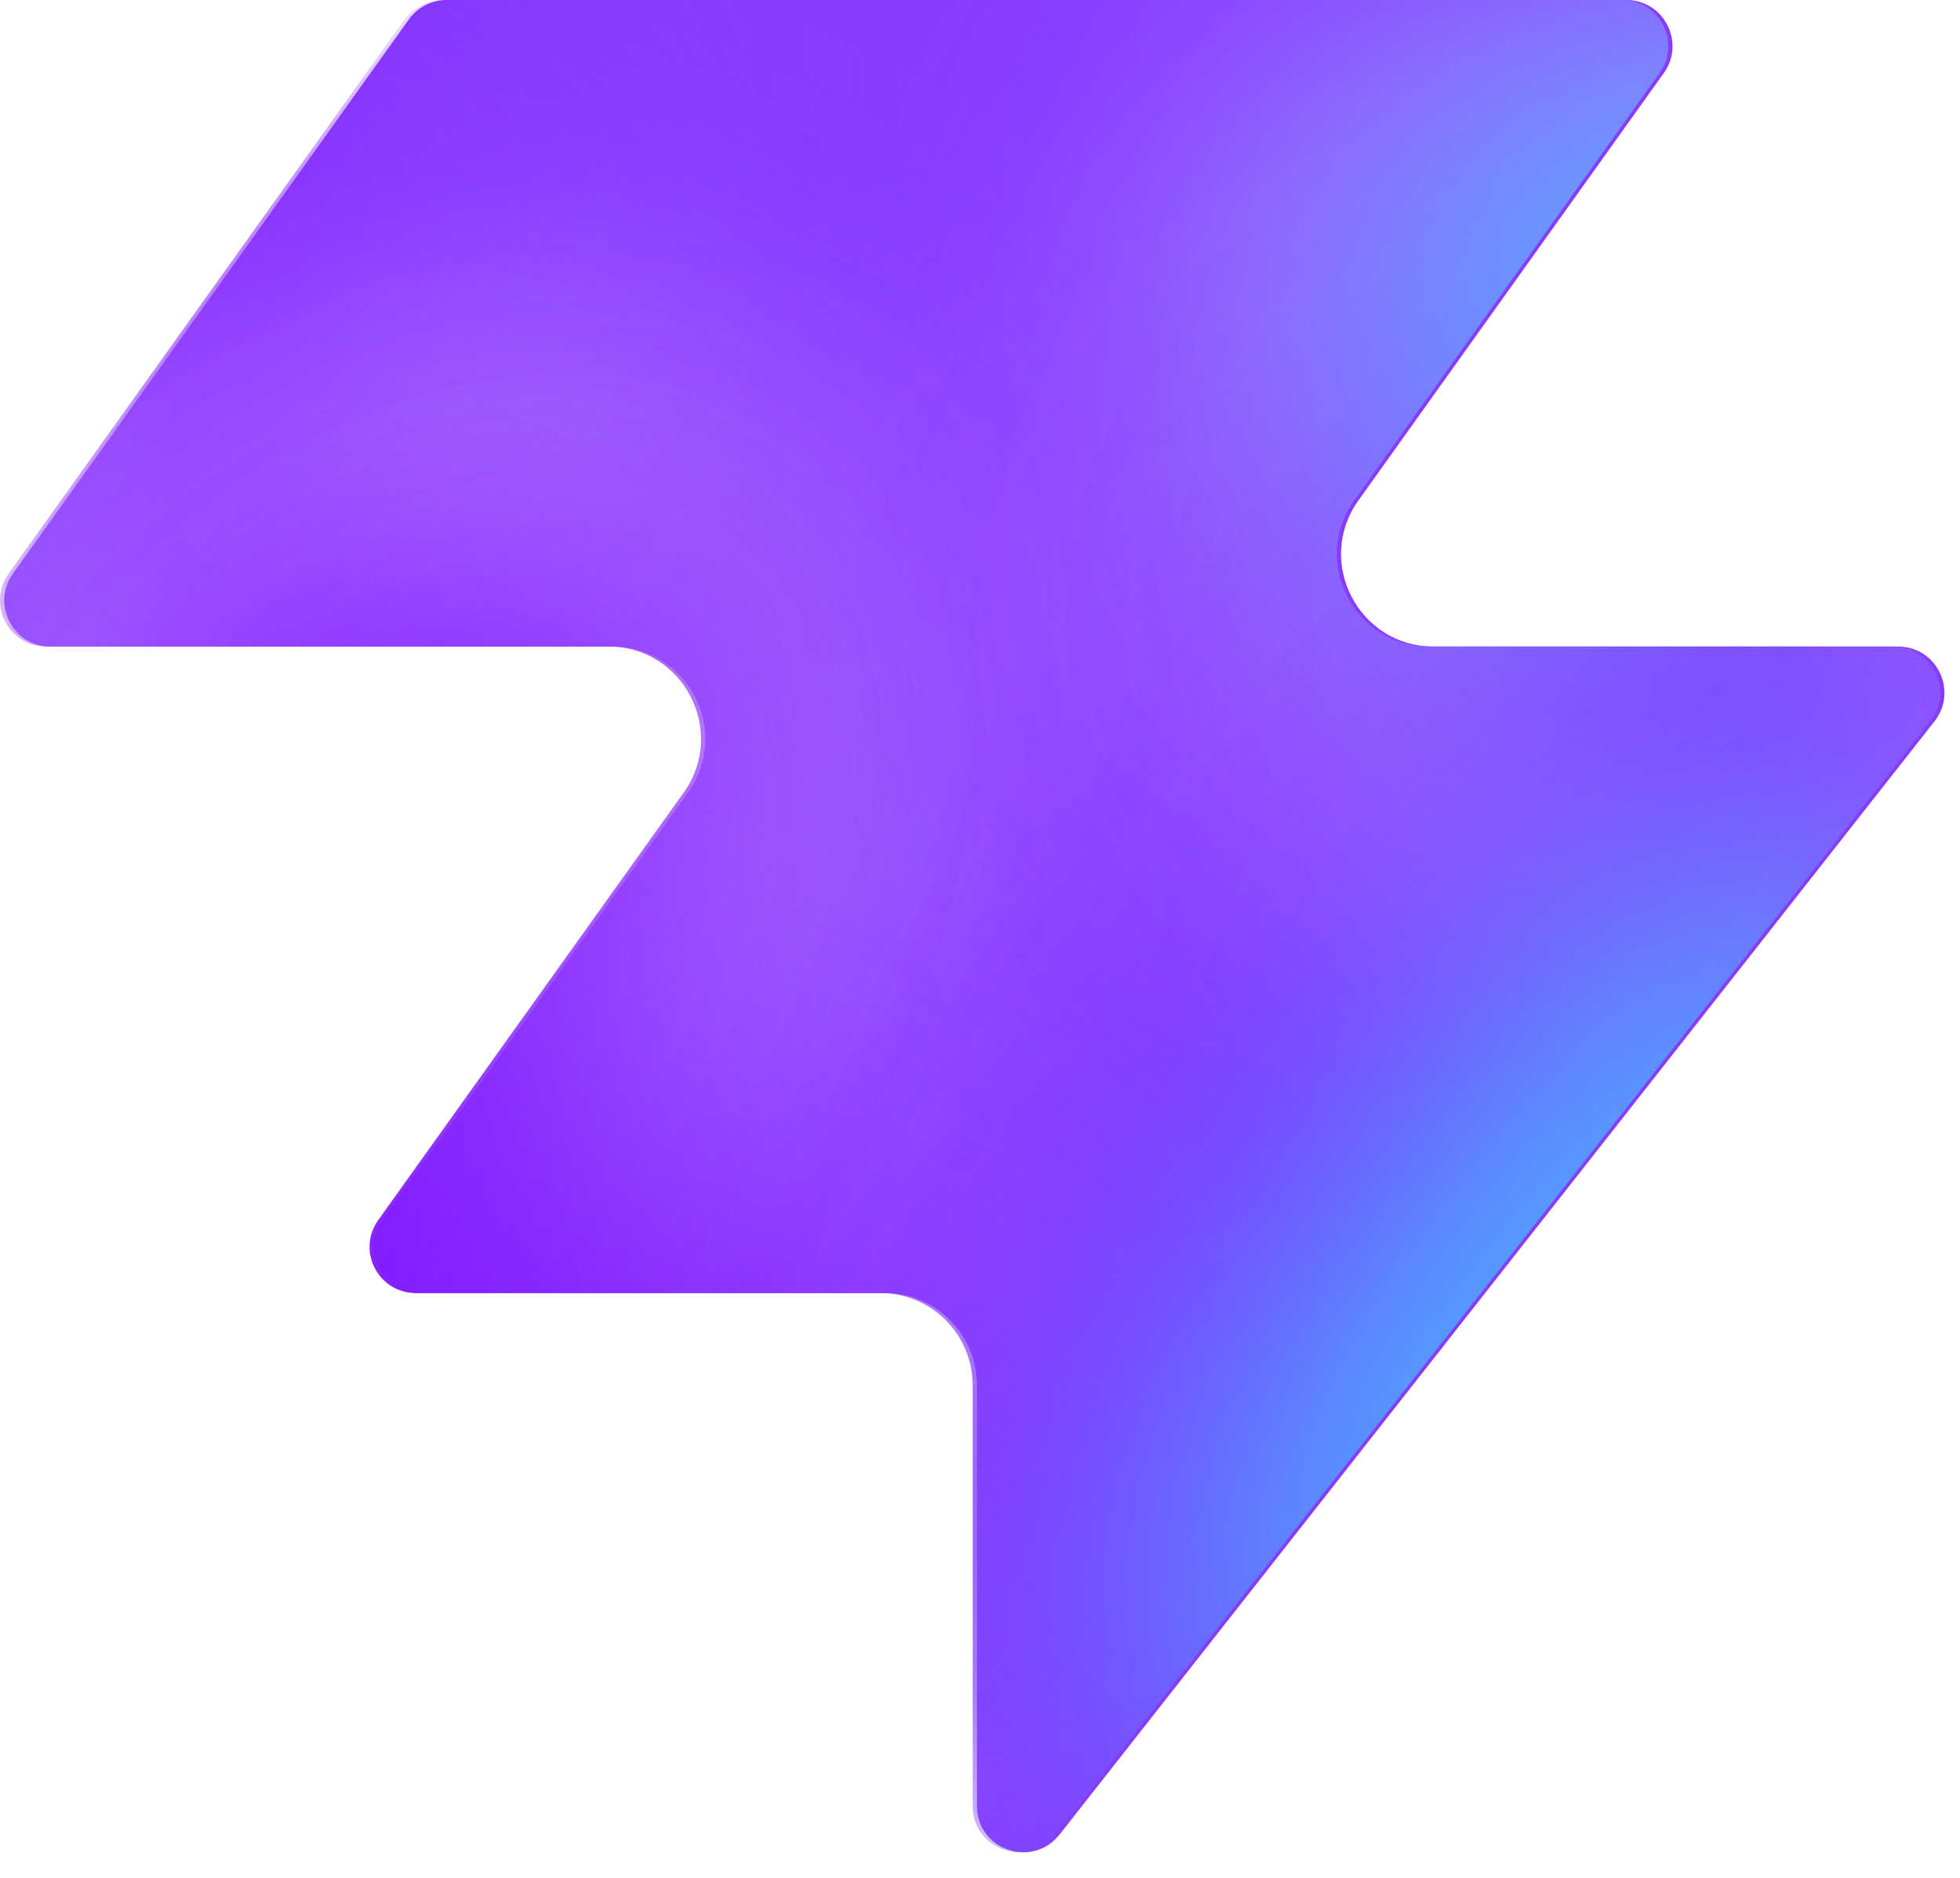
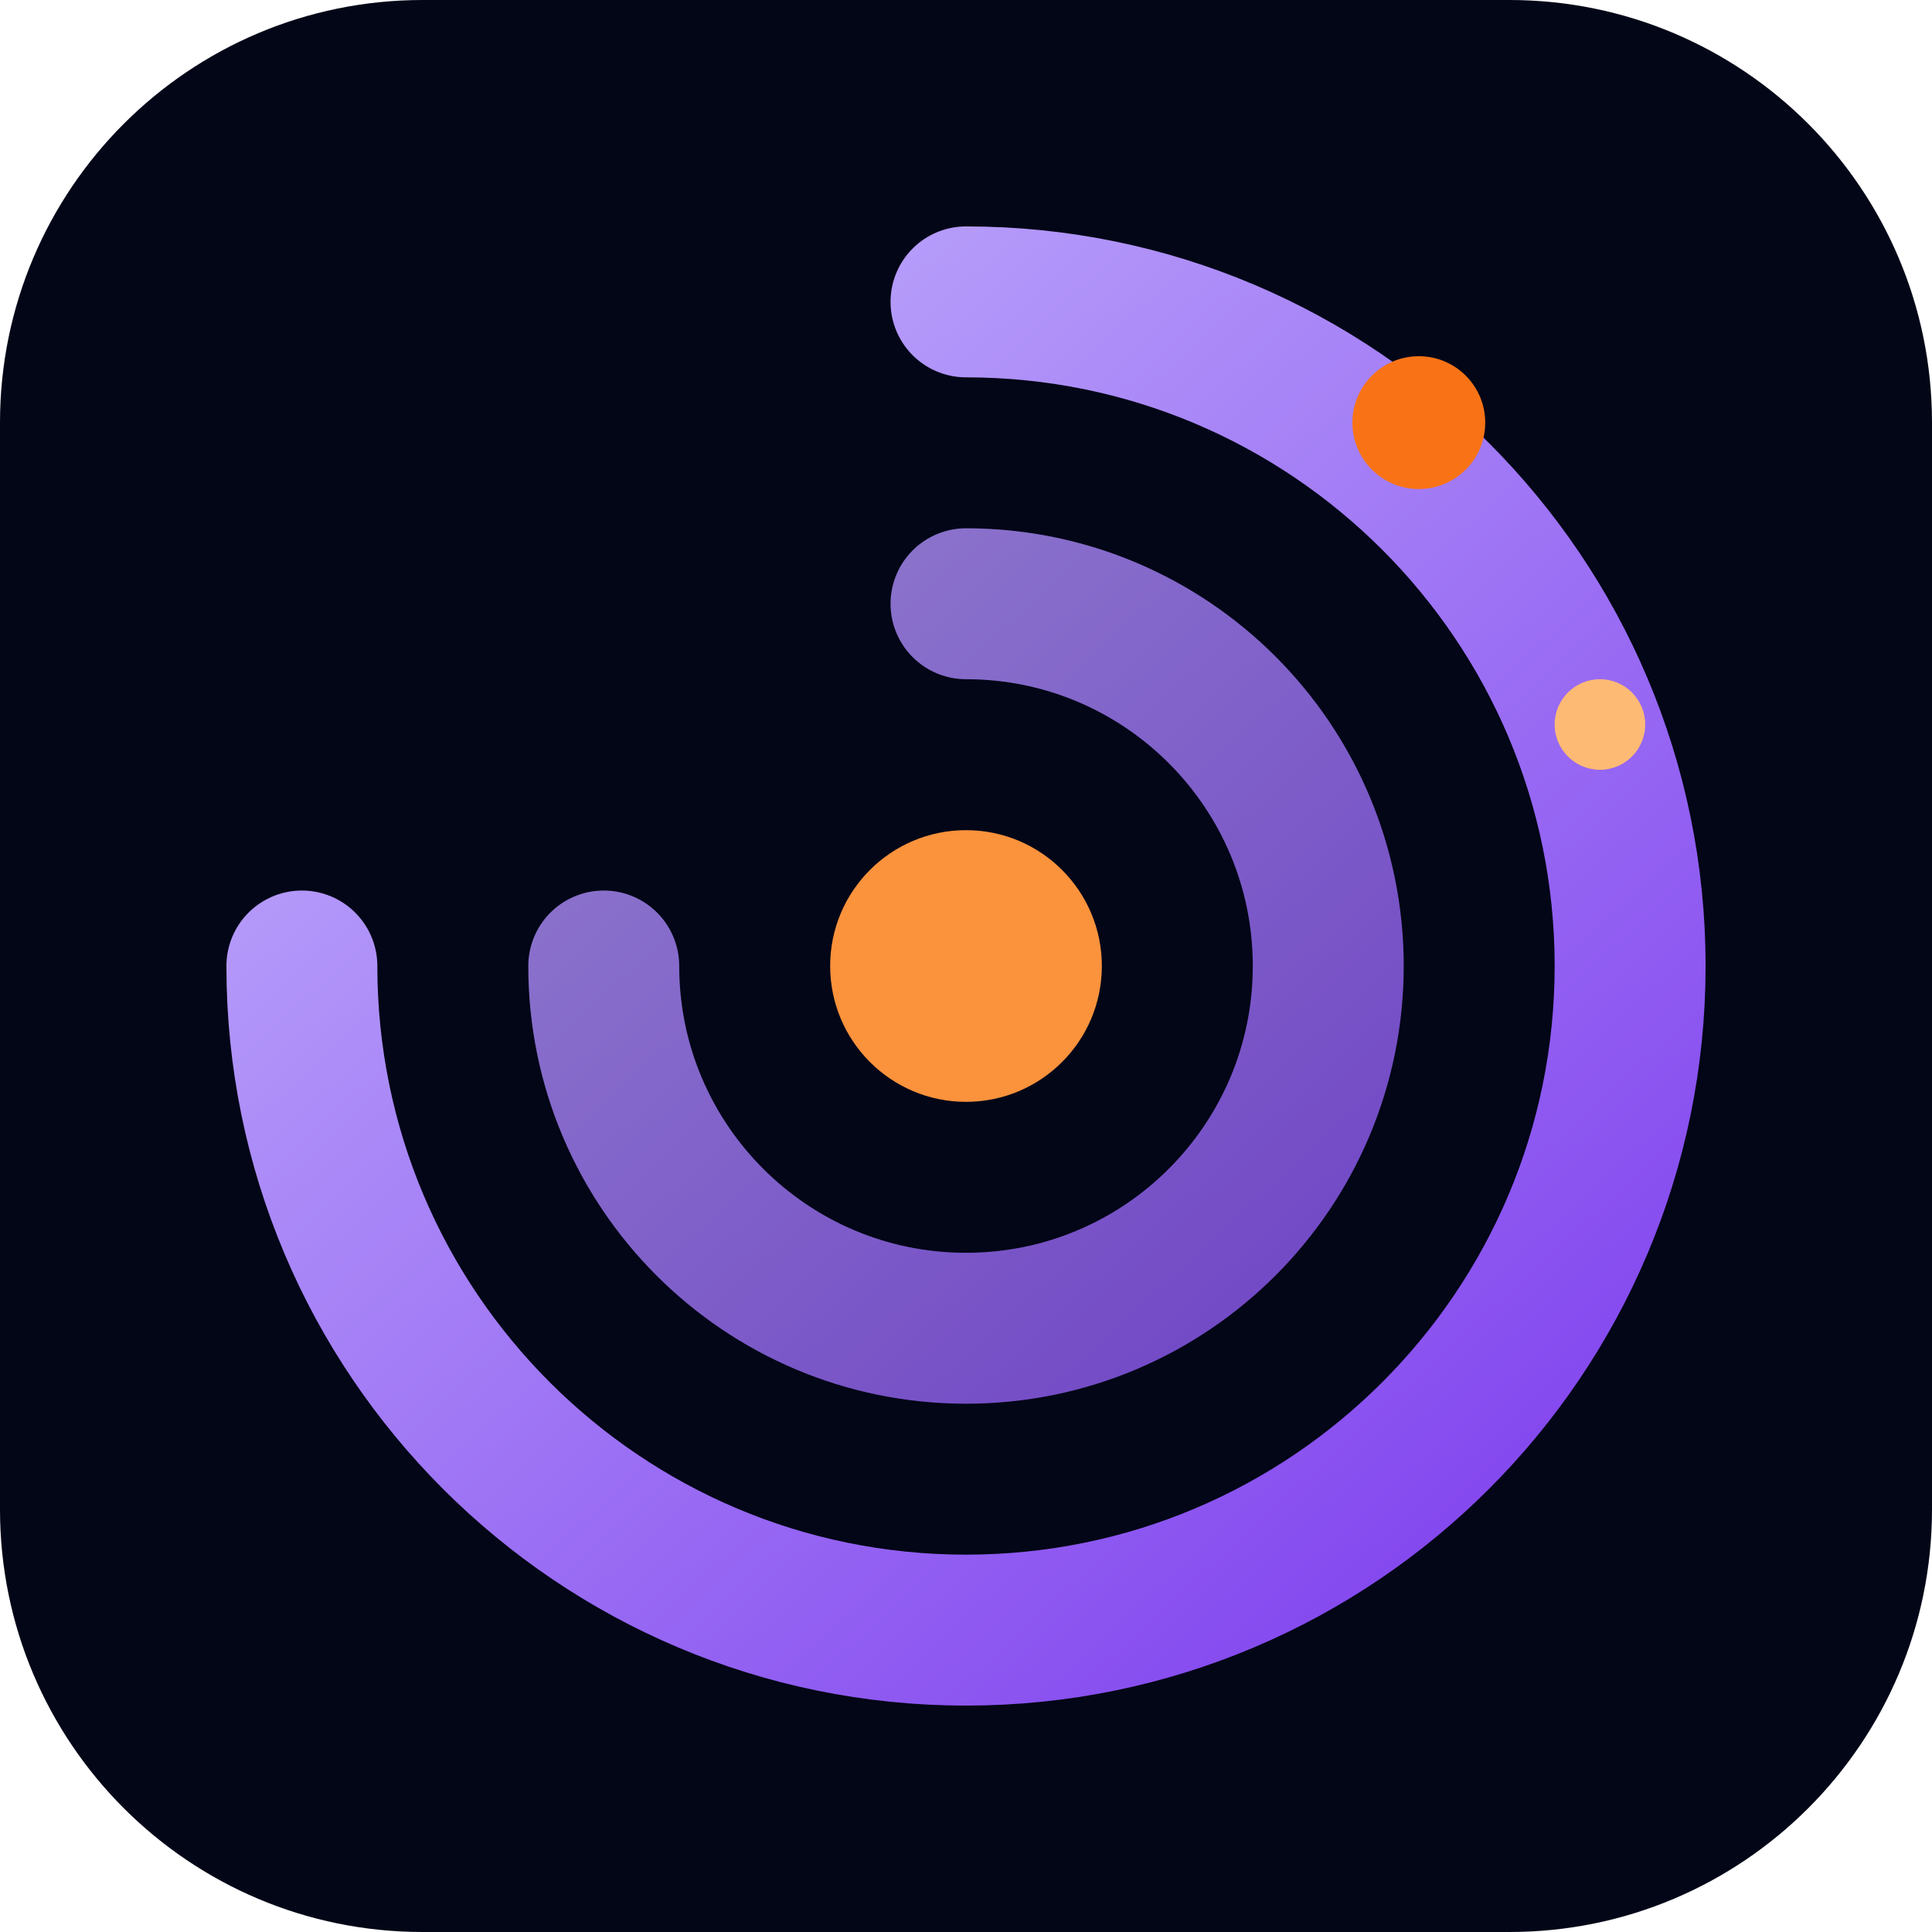
- <svg xmlns="http://www.w3.org/2000/svg" width="48" height="46" fill="none" viewBox="0 0 48 46">
-   <path fill="#863bff" d="M25.946 44.938c-.664.845-2.021.375-2.021-.698V33.937a2.26 2.26 0 0 0-2.262-2.262H10.287c-.92 0-1.456-1.04-.92-1.788l7.48-10.471c1.07-1.497 0-3.578-1.842-3.578H1.237c-.92 0-1.456-1.04-.92-1.788L10.013.474c.214-.297.556-.474.92-.474h28.894c.92 0 1.456 1.04.92 1.788l-7.48 10.471c-1.07 1.498 0 3.579 1.842 3.579h11.377c.943 0 1.473 1.088.89 1.83L25.947 44.94z" style="fill:#863bff;fill:color(display-p3 .525 .23 1);fill-opacity:1" />
-   <mask id="a" width="48" height="46" x="0" y="0" maskUnits="userSpaceOnUse" style="mask-type:alpha">
-     <path fill="#000" d="M25.842 44.938c-.664.844-2.021.375-2.021-.698V33.937a2.26 2.26 0 0 0-2.262-2.262H10.183c-.92 0-1.456-1.04-.92-1.788l7.48-10.471c1.07-1.498 0-3.579-1.842-3.579H1.133c-.92 0-1.456-1.04-.92-1.787L9.91.473c.214-.297.556-.474.92-.474h28.894c.92 0 1.456 1.04.92 1.788l-7.48 10.471c-1.07 1.498 0 3.578 1.842 3.578h11.377c.943 0 1.473 1.088.89 1.832L25.843 44.94z" style="fill:#000;fill-opacity:1" />
-   </mask>
-   <g mask="url(#a)">
-     <g filter="url(#b)">
-       <ellipse cx="5.508" cy="14.704" fill="#ede6ff" rx="5.508" ry="14.704" style="fill:#ede6ff;fill:color(display-p3 .927 .903 1);fill-opacity:1" transform="matrix(.00324 1 1 -.00324 -4.47 31.516)" />
-     </g>
-     <g filter="url(#c)">
-       <ellipse cx="10.399" cy="29.851" fill="#ede6ff" rx="10.399" ry="29.851" style="fill:#ede6ff;fill:color(display-p3 .927 .903 1);fill-opacity:1" transform="matrix(.00324 1 1 -.00324 -39.328 7.883)" />
-     </g>
-     <g filter="url(#d)">
-       <ellipse cx="5.508" cy="30.487" fill="#7e14ff" rx="5.508" ry="30.487" style="fill:#7e14ff;fill:color(display-p3 .492 .077 1);fill-opacity:1" transform="rotate(89.814 -25.913 -14.639)scale(1 -1)" />
-     </g>
-     <g filter="url(#e)">
-       <ellipse cx="5.508" cy="30.599" fill="#7e14ff" rx="5.508" ry="30.599" style="fill:#7e14ff;fill:color(display-p3 .492 .077 1);fill-opacity:1" transform="rotate(89.814 -32.644 -3.334)scale(1 -1)" />
-     </g>
-     <g filter="url(#f)">
-       <ellipse cx="5.508" cy="30.599" fill="#7e14ff" rx="5.508" ry="30.599" style="fill:#7e14ff;fill:color(display-p3 .492 .077 1);fill-opacity:1" transform="matrix(.00324 1 1 -.00324 -34.34 30.47)" />
-     </g>
-     <g filter="url(#g)">
-       <ellipse cx="14.072" cy="22.078" fill="#ede6ff" rx="14.072" ry="22.078" style="fill:#ede6ff;fill:color(display-p3 .927 .903 1);fill-opacity:1" transform="rotate(93.35 24.506 48.493)scale(-1 1)" />
-     </g>
-     <g filter="url(#h)">
-       <ellipse cx="3.47" cy="21.501" fill="#7e14ff" rx="3.47" ry="21.501" style="fill:#7e14ff;fill:color(display-p3 .492 .077 1);fill-opacity:1" transform="rotate(89.009 28.708 47.59)scale(-1 1)" />
-     </g>
-     <g filter="url(#i)">
-       <ellipse cx="3.47" cy="21.501" fill="#7e14ff" rx="3.47" ry="21.501" style="fill:#7e14ff;fill:color(display-p3 .492 .077 1);fill-opacity:1" transform="rotate(89.009 28.708 47.59)scale(-1 1)" />
-     </g>
-     <g filter="url(#j)">
-       <ellipse cx=".387" cy="8.972" fill="#7e14ff" rx="4.407" ry="29.108" style="fill:#7e14ff;fill:color(display-p3 .492 .077 1);fill-opacity:1" transform="rotate(39.51 .387 8.972)" />
-     </g>
-     <g filter="url(#k)">
-       <ellipse cx="47.523" cy="-6.092" fill="#7e14ff" rx="4.407" ry="29.108" style="fill:#7e14ff;fill:color(display-p3 .492 .077 1);fill-opacity:1" transform="rotate(37.892 47.523 -6.092)" />
-     </g>
-     <g filter="url(#l)">
-       <ellipse cx="41.412" cy="6.333" fill="#47bfff" rx="5.971" ry="9.665" style="fill:#47bfff;fill:color(display-p3 .28 .748 1);fill-opacity:1" transform="rotate(37.892 41.412 6.333)" />
-     </g>
-     <g filter="url(#m)">
-       <ellipse cx="-1.879" cy="38.332" fill="#7e14ff" rx="4.407" ry="29.108" style="fill:#7e14ff;fill:color(display-p3 .492 .077 1);fill-opacity:1" transform="rotate(37.892 -1.88 38.332)" />
-     </g>
-     <g filter="url(#n)">
-       <ellipse cx="-1.879" cy="38.332" fill="#7e14ff" rx="4.407" ry="29.108" style="fill:#7e14ff;fill:color(display-p3 .492 .077 1);fill-opacity:1" transform="rotate(37.892 -1.88 38.332)" />
-     </g>
-     <g filter="url(#o)">
-       <ellipse cx="35.651" cy="29.907" fill="#7e14ff" rx="4.407" ry="29.108" style="fill:#7e14ff;fill:color(display-p3 .492 .077 1);fill-opacity:1" transform="rotate(37.892 35.651 29.907)" />
-     </g>
-     <g filter="url(#p)">
-       <ellipse cx="38.418" cy="32.4" fill="#47bfff" rx="5.971" ry="15.297" style="fill:#47bfff;fill:color(display-p3 .28 .748 1);fill-opacity:1" transform="rotate(37.892 38.418 32.4)" />
-     </g>
-   </g>
+ <svg xmlns="http://www.w3.org/2000/svg" width="64" height="64" viewBox="0 0 64 64" fill="none">
  <defs>
-     <filter id="b" width="60.045" height="41.654" x="-19.77" y="16.149" color-interpolation-filters="sRGB" filterUnits="userSpaceOnUse">
-       <feFlood flood-opacity="0" result="BackgroundImageFix" />
-       <feBlend in="SourceGraphic" in2="BackgroundImageFix" result="shape" />
-       <feGaussianBlur result="effect1_foregroundBlur_2002_17158" stdDeviation="7.659" />
-     </filter>
-     <filter id="c" width="90.34" height="51.437" x="-54.613" y="-7.533" color-interpolation-filters="sRGB" filterUnits="userSpaceOnUse">
-       <feFlood flood-opacity="0" result="BackgroundImageFix" />
-       <feBlend in="SourceGraphic" in2="BackgroundImageFix" result="shape" />
-       <feGaussianBlur result="effect1_foregroundBlur_2002_17158" stdDeviation="7.659" />
-     </filter>
-     <filter id="d" width="79.355" height="29.4" x="-49.64" y="2.03" color-interpolation-filters="sRGB" filterUnits="userSpaceOnUse">
-       <feFlood flood-opacity="0" result="BackgroundImageFix" />
-       <feBlend in="SourceGraphic" in2="BackgroundImageFix" result="shape" />
-       <feGaussianBlur result="effect1_foregroundBlur_2002_17158" stdDeviation="4.596" />
-     </filter>
-     <filter id="e" width="79.579" height="29.4" x="-45.045" y="20.029" color-interpolation-filters="sRGB" filterUnits="userSpaceOnUse">
-       <feFlood flood-opacity="0" result="BackgroundImageFix" />
-       <feBlend in="SourceGraphic" in2="BackgroundImageFix" result="shape" />
-       <feGaussianBlur result="effect1_foregroundBlur_2002_17158" stdDeviation="4.596" />
-     </filter>
-     <filter id="f" width="79.579" height="29.4" x="-43.513" y="21.178" color-interpolation-filters="sRGB" filterUnits="userSpaceOnUse">
-       <feFlood flood-opacity="0" result="BackgroundImageFix" />
-       <feBlend in="SourceGraphic" in2="BackgroundImageFix" result="shape" />
-       <feGaussianBlur result="effect1_foregroundBlur_2002_17158" stdDeviation="4.596" />
-     </filter>
-     <filter id="g" width="74.749" height="58.852" x="15.756" y="-17.901" color-interpolation-filters="sRGB" filterUnits="userSpaceOnUse">
-       <feFlood flood-opacity="0" result="BackgroundImageFix" />
-       <feBlend in="SourceGraphic" in2="BackgroundImageFix" result="shape" />
-       <feGaussianBlur result="effect1_foregroundBlur_2002_17158" stdDeviation="7.659" />
-     </filter>
-     <filter id="h" width="61.377" height="25.362" x="23.548" y="2.284" color-interpolation-filters="sRGB" filterUnits="userSpaceOnUse">
-       <feFlood flood-opacity="0" result="BackgroundImageFix" />
-       <feBlend in="SourceGraphic" in2="BackgroundImageFix" result="shape" />
-       <feGaussianBlur result="effect1_foregroundBlur_2002_17158" stdDeviation="4.596" />
-     </filter>
-     <filter id="i" width="61.377" height="25.362" x="23.548" y="2.284" color-interpolation-filters="sRGB" filterUnits="userSpaceOnUse">
-       <feFlood flood-opacity="0" result="BackgroundImageFix" />
-       <feBlend in="SourceGraphic" in2="BackgroundImageFix" result="shape" />
-       <feGaussianBlur result="effect1_foregroundBlur_2002_17158" stdDeviation="4.596" />
-     </filter>
-     <filter id="j" width="56.045" height="63.649" x="-27.636" y="-22.853" color-interpolation-filters="sRGB" filterUnits="userSpaceOnUse">
-       <feFlood flood-opacity="0" result="BackgroundImageFix" />
-       <feBlend in="SourceGraphic" in2="BackgroundImageFix" result="shape" />
-       <feGaussianBlur result="effect1_foregroundBlur_2002_17158" stdDeviation="4.596" />
-     </filter>
-     <filter id="k" width="54.814" height="64.646" x="20.116" y="-38.415" color-interpolation-filters="sRGB" filterUnits="userSpaceOnUse">
-       <feFlood flood-opacity="0" result="BackgroundImageFix" />
-       <feBlend in="SourceGraphic" in2="BackgroundImageFix" result="shape" />
-       <feGaussianBlur result="effect1_foregroundBlur_2002_17158" stdDeviation="4.596" />
-     </filter>
-     <filter id="l" width="33.541" height="35.313" x="24.641" y="-11.323" color-interpolation-filters="sRGB" filterUnits="userSpaceOnUse">
-       <feFlood flood-opacity="0" result="BackgroundImageFix" />
-       <feBlend in="SourceGraphic" in2="BackgroundImageFix" result="shape" />
-       <feGaussianBlur result="effect1_foregroundBlur_2002_17158" stdDeviation="4.596" />
-     </filter>
-     <filter id="m" width="54.814" height="64.646" x="-29.286" y="6.009" color-interpolation-filters="sRGB" filterUnits="userSpaceOnUse">
-       <feFlood flood-opacity="0" result="BackgroundImageFix" />
-       <feBlend in="SourceGraphic" in2="BackgroundImageFix" result="shape" />
-       <feGaussianBlur result="effect1_foregroundBlur_2002_17158" stdDeviation="4.596" />
-     </filter>
-     <filter id="n" width="54.814" height="64.646" x="-29.286" y="6.009" color-interpolation-filters="sRGB" filterUnits="userSpaceOnUse">
-       <feFlood flood-opacity="0" result="BackgroundImageFix" />
-       <feBlend in="SourceGraphic" in2="BackgroundImageFix" result="shape" />
-       <feGaussianBlur result="effect1_foregroundBlur_2002_17158" stdDeviation="4.596" />
-     </filter>
-     <filter id="o" width="54.814" height="64.646" x="8.244" y="-2.416" color-interpolation-filters="sRGB" filterUnits="userSpaceOnUse">
-       <feFlood flood-opacity="0" result="BackgroundImageFix" />
-       <feBlend in="SourceGraphic" in2="BackgroundImageFix" result="shape" />
-       <feGaussianBlur result="effect1_foregroundBlur_2002_17158" stdDeviation="4.596" />
-     </filter>
-     <filter id="p" width="39.409" height="43.623" x="18.713" y="10.588" color-interpolation-filters="sRGB" filterUnits="userSpaceOnUse">
-       <feFlood flood-opacity="0" result="BackgroundImageFix" />
-       <feBlend in="SourceGraphic" in2="BackgroundImageFix" result="shape" />
-       <feGaussianBlur result="effect1_foregroundBlur_2002_17158" stdDeviation="4.596" />
-     </filter>
+     <linearGradient id="v" x1="10" y1="8" x2="54" y2="56" gradientUnits="userSpaceOnUse">
+       <stop offset="0" stop-color="#c4b5fd" />
+       <stop offset="1" stop-color="#7c3aed" />
+     </linearGradient>
  </defs>
+   <rect width="64" height="64" rx="14" fill="#020617" />
+   <path d="M32 10a22 22 0 1 1-22 22" stroke="url(#v)" stroke-width="5" stroke-linecap="round" />
+   <path d="M32 20a12 12 0 1 1-12 12" stroke="url(#v)" stroke-width="5" stroke-linecap="round" opacity=".8" />
+   <circle cx="32" cy="32" r="4.5" fill="#fb923c" />
+   <circle cx="47" cy="14" r="2.2" fill="#f97316" />
+   <circle cx="53" cy="24" r="1.5" fill="#fdba74" />
</svg>
